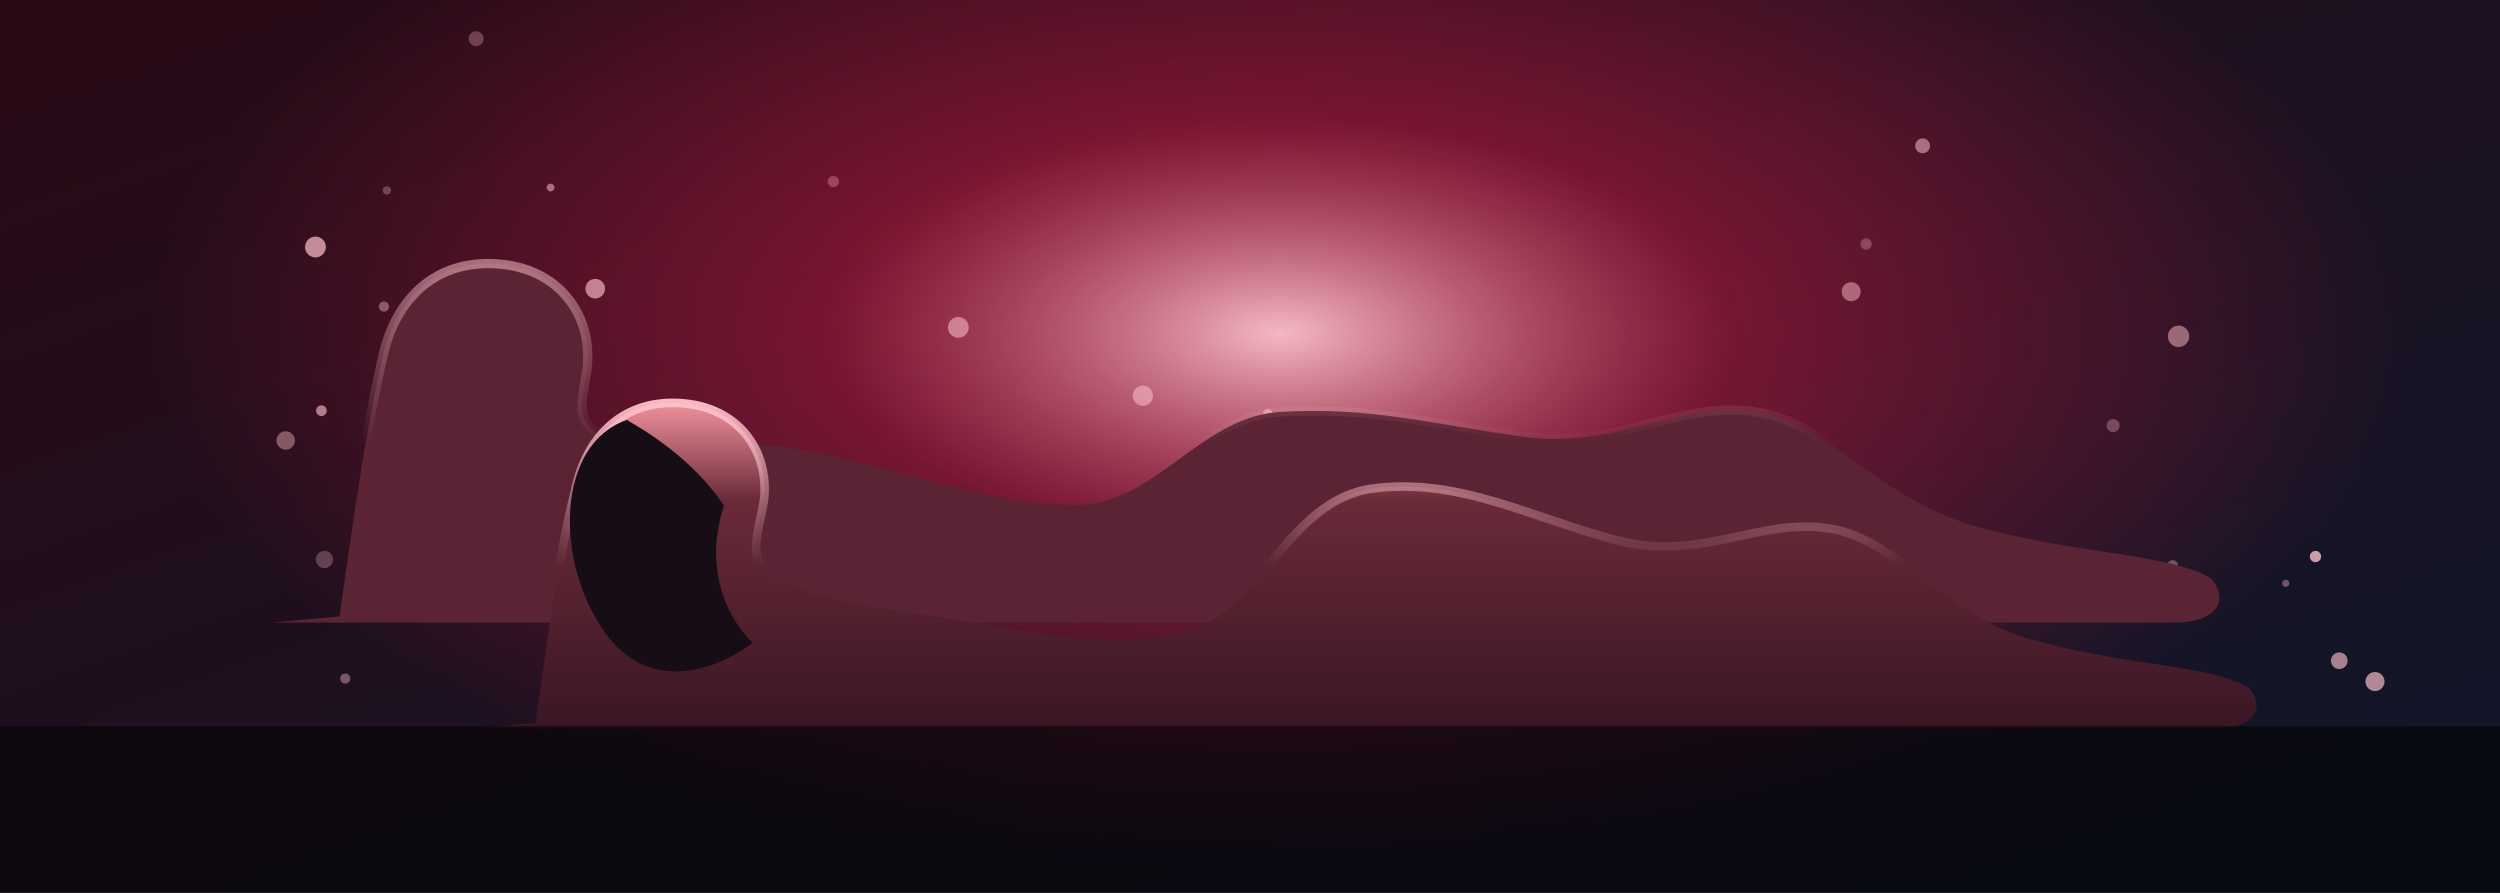
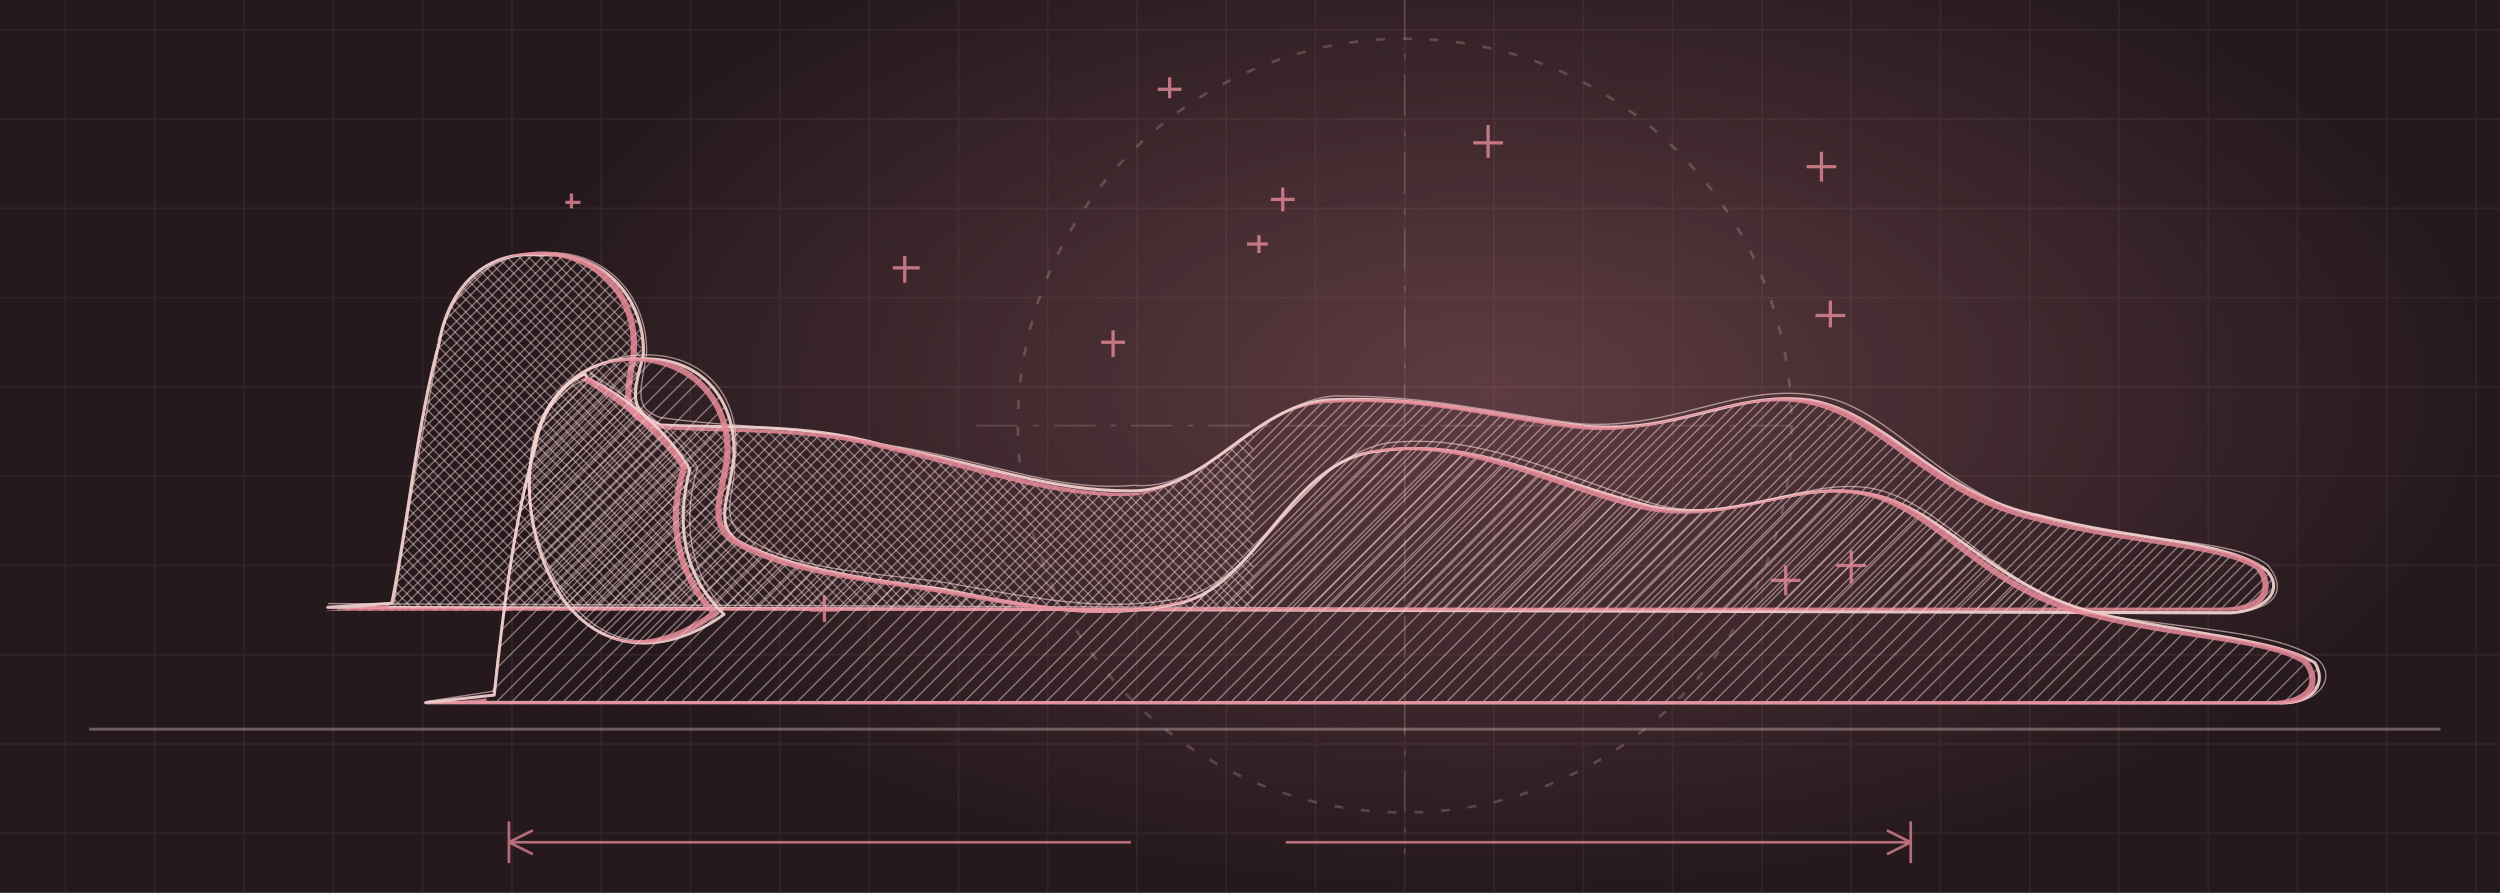
<svg xmlns="http://www.w3.org/2000/svg" viewBox="0 0 840 300" width="840" height="300">
  <defs>
-     <linearGradient id="bg" x1="0" y1="0" x2="1" y2="1">
-       <stop offset="0" stop-color="#2A0A16" />
-       <stop offset="1" stop-color="#0F172A" />
-     </linearGradient>
-     <radialGradient id="light" cx="0.5" cy="0.5" r="0.5">
-       <stop offset="0" stop-color="#FFC2CC" stop-opacity="0.95" />
-       <stop offset="0.4" stop-color="#E11D48" stop-opacity="0.45" />
-       <stop offset="1" stop-color="#E11D48" stop-opacity="0" />
+     <clipPath id="c1">
+       <path d="M30 130 L52 128 C56 100 60 70 66 44 C70 26 82 14 100 14 C122 14 134 30 132 48 C130 60 128 66 138 70 C160 72 185 70 210 76 C245 84 265 92 290 92 C315 92 330 64 355 62 C385 60 405 66 435 70 C465 74 485 58 510 62 C535 66 550 92 585 100 C615 108 645 108 657 116 C663 124 657 130 645 130 Z" />
+     </clipPath>
+     <clipPath id="c2">
+       <rect x="-20" y="-40" width="350" height="222" />
+     </clipPath>
+     <clipPath id="c3">
+       <path d="M84 22 C60 30 58 70 76 96 C90 116 112 112 128 100 C116 88 112 70 118 52 C110 40 98 30 84 22 Z" />
+     </clipPath>
+     <clipPath id="c4">
+       <path d="M30 130 L52 128 C56 100 60 70 66 46 C70 28 82 16 100 16 C122 16 134 32 132 50 C130 62 126 70 134 76 C150 86 175 88 200 92 C235 98 255 102 280 96 C305 90 315 50 345 46 C375 42 400 56 430 64 C460 72 480 56 505 60 C530 64 545 92 580 100 C610 108 640 108 652 116 C658 124 652 130 640 130 Z" />
+     </clipPath>
+     <radialGradient id="gl" cx="0.5" cy="0.5" r="0.5">
+       <stop offset="0" stop-color="#E58A98" stop-opacity="0.30" />
+       <stop offset="1" stop-color="#E58A98" stop-opacity="0" />
    </radialGradient>
-     <linearGradient id="skinR" x1="0" y1="0" x2="1" y2="0">
-       <stop offset="0" stop-color="#3A1624" />
-       <stop offset="0.75" stop-color="#6A2A38" />
-       <stop offset="1" stop-color="#F0929C" />
-     </linearGradient>
-     <linearGradient id="skinT" x1="0" y1="1" x2="0" y2="0">
-       <stop offset="0" stop-color="#3A1624" />
-       <stop offset="0.7" stop-color="#6A2A38" />
-       <stop offset="1" stop-color="#F0929C" />
-     </linearGradient>
-     <linearGradient id="rimR" x1="0" y1="0" x2="1" y2="0">
-       <stop offset="0.45" stop-color="#FFC2CC" stop-opacity="0" />
-       <stop offset="1" stop-color="#FFC2CC" stop-opacity="0.95" />
-     </linearGradient>
-     <linearGradient id="rimT" x1="0" y1="1" x2="0" y2="0">
-       <stop offset="0.5" stop-color="#FFC2CC" stop-opacity="0" />
-       <stop offset="1" stop-color="#FFC2CC" stop-opacity="0.95" />
-     </linearGradient>
  </defs>
-   <rect width="840" height="300" fill="url(#bg)" />
-   <ellipse cx="430" cy="112" rx="380" ry="180" fill="url(#light)" />
-   <circle cx="384" cy="133" r="3.4" fill="#FFC2CC" opacity="0.53" />
-   <circle cx="426" cy="139" r="1.6" fill="#FFC2CC" opacity="0.56" />
-   <circle cx="519" cy="184" r="1.4" fill="#FFC2CC" opacity="0.43" />
-   <circle cx="109" cy="188" r="2.9" fill="#FFC2CC" opacity="0.28" />
-   <circle cx="786" cy="222" r="2.8" fill="#FFC2CC" opacity="0.62" />
-   <circle cx="160" cy="13" r="2.5" fill="#FFC2CC" opacity="0.29" />
-   <circle cx="185" cy="63" r="1.3" fill="#FFC2CC" opacity="0.53" />
-   <circle cx="375" cy="195" r="2.4" fill="#FFC2CC" opacity="0.63" />
-   <circle cx="420" cy="156" r="2.3" fill="#FFC2CC" opacity="0.42" />
-   <circle cx="798" cy="229" r="3.2" fill="#FFC2CC" opacity="0.67" />
-   <circle cx="280" cy="61" r="1.9" fill="#FFC2CC" opacity="0.29" />
-   <circle cx="622" cy="98" r="3.2" fill="#FFC2CC" opacity="0.48" />
-   <circle cx="768" cy="196" r="1.2" fill="#FFC2CC" opacity="0.38" />
-   <circle cx="732" cy="113" r="3.6" fill="#FFC2CC" opacity="0.49" />
-   <circle cx="96" cy="148" r="3.1" fill="#FFC2CC" opacity="0.41" />
-   <circle cx="106" cy="83" r="3.5" fill="#FFC2CC" opacity="0.70" />
-   <circle cx="130" cy="64" r="1.4" fill="#FFC2CC" opacity="0.29" />
-   <circle cx="646" cy="49" r="2.5" fill="#FFC2CC" opacity="0.52" />
-   <circle cx="185" cy="171" r="1.5" fill="#FFC2CC" opacity="0.64" />
-   <circle cx="129" cy="103" r="1.7" fill="#FFC2CC" opacity="0.41" />
-   <circle cx="778" cy="187" r="1.9" fill="#FFC2CC" opacity="0.78" />
-   <circle cx="200" cy="97" r="3.3" fill="#FFC2CC" opacity="0.64" />
-   <circle cx="116" cy="228" r="1.7" fill="#FFC2CC" opacity="0.40" />
-   <circle cx="627" cy="82" r="1.9" fill="#FFC2CC" opacity="0.29" />
-   <circle cx="108" cy="138" r="1.8" fill="#FFC2CC" opacity="0.61" />
-   <circle cx="322" cy="110" r="3.5" fill="#FFC2CC" opacity="0.54" />
-   <circle cx="477" cy="201" r="1.6" fill="#FFC2CC" opacity="0.34" />
-   <circle cx="730" cy="190" r="1.8" fill="#FFC2CC" opacity="0.36" />
-   <circle cx="602" cy="217" r="1.7" fill="#FFC2CC" opacity="0.82" />
-   <circle cx="710" cy="143" r="2.2" fill="#FFC2CC" opacity="0.31" />
-   <g transform="translate(60 74) scale(1.04 1.04)">
-     <path d="M30 130 L52 128 C56 100 60 70 66 44 C70 26 82 14 100 14 C122 14 134 30 132 48 C130 60 128 66 138 70 C160 72 185 70 210 76 C245 84 265 92 290 92 C315 92 330 64 355 62 C385 60 405 66 435 70 C465 74 485 58 510 62 C535 66 550 92 585 100 C615 108 645 108 657 116 C663 124 657 130 645 130 Z" fill="#5A2434" stroke="url(#rimT)" stroke-opacity="0.55" stroke-width="3" />
+   <rect width="840" height="300" fill="#25191D" />
+   <path d="M22 0V300M52 0V300M82 0V300M112 0V300M142 0V300M172 0V300M202 0V300M232 0V300M262 0V300M292 0V300M322 0V300M352 0V300M382 0V300M412 0V300M442 0V300M472 0V300M502 0V300M532 0V300M562 0V300M592 0V300M622 0V300M652 0V300M682 0V300M712 0V300M742 0V300M772 0V300M802 0V300M832 0V300M0 10H840M0 40H840M0 70H840M0 100H840M0 130H840M0 160H840M0 190H840M0 220H840M0 250H840M0 280H840" stroke="#F4D3D0" stroke-opacity="0.06" stroke-width="0.6" fill="none" />
+   <ellipse cx="502" cy="130" rx="330" ry="170" fill="url(#gl)" />
+   <circle cx="472" cy="143" r="130" fill="none" stroke="#F4D3D0" stroke-opacity="0.22" stroke-width="0.9" stroke-dasharray="3 6" />
+   <path d="M328 143H616M472 -1V287" stroke="#F4D3D0" stroke-opacity="0.176" stroke-width="0.6" stroke-dasharray="14 5 2 5" fill="none" />
+   <g transform="translate(78 70) scale(1.04 1.04)">
+     <g clip-path="url(#c1)">
+       <path d="M-92 132L30 10M-89 132L33 10M-85 132L37 10M-82 132L40 10M-78 132L44 10M-75 132L47 10M-71 132L51 10M-68 132L54 10M-64 132L58 10M-61 132L61 10M-58 132L64 10M-54 132L68 10M-51 132L71 10M-47 132L75 10M-44 132L78 10M-40 132L82 10M-37 132L85 10M-34 132L88 10M-30 132L92 10M-27 132L95 10M-23 132L99 10M-20 132L102 10M-16 132L106 10M-13 132L109 10M-10 132L112 10M-6 132L116 10M-3 132L119 10M1 132L123 10M4 132L126 10M8 132L130 10M11 132L133 10M15 132L137 10M18 132L140 10M21 132L143 10M25 132L147 10M28 132L150 10M32 132L154 10M35 132L157 10M39 132L161 10M42 132L164 10M46 132L168 10M49 132L171 10M52 132L174 10M56 132L178 10M59 132L181 10M63 132L185 10M66 132L188 10M70 132L192 10M73 132L195 10M76 132L198 10M80 132L202 10M83 132L205 10M87 132L209 10M90 132L212 10M94 132L216 10M97 132L219 10M100 132L222 10M104 132L226 10M107 132L229 10M111 132L233 10M114 132L236 10M118 132L240 10M121 132L243 10M125 132L247 10M128 132L250 10M131 132L253 10M135 132L257 10M138 132L260 10M142 132L264 10M145 132L267 10M149 132L271 10M152 132L274 10M156 132L278 10M159 132L281 10M162 132L284 10M166 132L288 10M169 132L291 10M173 132L295 10M176 132L298 10M180 132L302 10M183 132L305 10M186 132L308 10M190 132L312 10M193 132L315 10M197 132L319 10M200 132L322 10M204 132L326 10M207 132L329 10M210 132L332 10M214 132L336 10M217 132L339 10M221 132L343 10M224 132L346 10M228 132L350 10M231 132L353 10M235 132L357 10M238 132L360 10M241 132L363 10M245 132L367 10M248 132L370 10M252 132L374 10M255 132L377 10M259 132L381 10M262 132L384 10M266 132L388 10M269 132L391 10M272 132L394 10M276 132L398 10M279 132L401 10M283 132L405 10M286 132L408 10M290 132L412 10M293 132L415 10M296 132L418 10M300 132L422 10M303 132L425 10M307 132L429 10M310 132L432 10M314 132L436 10M317 132L439 10M320 132L442 10M324 132L446 10M327 132L449 10M331 132L453 10M334 132L456 10M338 132L460 10M341 132L463 10M345 132L467 10M348 132L470 10M351 132L473 10M355 132L477 10M358 132L480 10M362 132L484 10M365 132L487 10M369 132L491 10M372 132L494 10M376 132L498 10M379 132L501 10M382 132L504 10M386 132L508 10M389 132L511 10M393 132L515 10M396 132L518 10M400 132L522 10M403 132L525 10M406 132L528 10M410 132L532 10M413 132L535 10M417 132L539 10M420 132L542 10M424 132L546 10M427 132L549 10M430 132L552 10M434 132L556 10M437 132L559 10M441 132L563 10M444 132L566 10M448 132L570 10M451 132L573 10M455 132L577 10M458 132L580 10M461 132L583 10M465 132L587 10M468 132L590 10M472 132L594 10M475 132L597 10M479 132L601 10M482 132L604 10M486 132L608 10M489 132L611 10M492 132L614 10M496 132L618 10M499 132L621 10M503 132L625 10M506 132L628 10M510 132L632 10M513 132L635 10M516 132L638 10M520 132L642 10M523 132L645 10M527 132L649 10M530 132L652 10M534 132L656 10M537 132L659 10M540 132L662 10M544 132L666 10M547 132L669 10M551 132L673 10M554 132L676 10M558 132L680 10M561 132L683 10M565 132L687 10M568 132L690 10M571 132L693 10M575 132L697 10M578 132L700 10M582 132L704 10M585 132L707 10M589 132L711 10M592 132L714 10M596 132L718 10M599 132L721 10M602 132L724 10M606 132L728 10M609 132L731 10M613 132L735 10M616 132L738 10M620 132L742 10M623 132L745 10M626 132L748 10M630 132L752 10M633 132L755 10M637 132L759 10M640 132L762 10M644 132L766 10M647 132L769 10M650 132L772 10M654 132L776 10M657 132L779 10M661 132L783 10M664 132L786 10M668 132L790 10M671 132L793 10M675 132L797 10M678 132L800 10M681 132L803 10M685 132L807 10M688 132L810 10M692 132L814 10M695 132L817 10M699 132L821 10M702 132L824 10M706 132L828 10M709 132L831 10M712 132L834 10M716 132L838 10M719 132L841 10M723 132L845 10M726 132L848 10M730 132L852 10M733 132L855 10M736 132L858 10M740 132L862 10M743 132L865 10M747 132L869 10M750 132L872 10M754 132L876 10M757 132L879 10M760 132L882 10M764 132L886 10M767 132L889 10M771 132L893 10M774 132L896 10M778 132L900 10M781 132L903 10M785 132L907 10" fill="none" stroke="#F4D3D0" stroke-opacity="0.5" stroke-width="0.45" />
+       <g clip-path="url(#c2)">
+         <path d="M-92 10L30 132M-89 10L33 132M-85 10L37 132M-82 10L40 132M-78 10L44 132M-75 10L47 132M-71 10L51 132M-68 10L54 132M-64 10L58 132M-61 10L61 132M-58 10L64 132M-54 10L68 132M-51 10L71 132M-47 10L75 132M-44 10L78 132M-40 10L82 132M-37 10L85 132M-34 10L88 132M-30 10L92 132M-27 10L95 132M-23 10L99 132M-20 10L102 132M-16 10L106 132M-13 10L109 132M-10 10L112 132M-6 10L116 132M-3 10L119 132M1 10L123 132M4 10L126 132M8 10L130 132M11 10L133 132M15 10L137 132M18 10L140 132M21 10L143 132M25 10L147 132M28 10L150 132M32 10L154 132M35 10L157 132M39 10L161 132M42 10L164 132M46 10L168 132M49 10L171 132M52 10L174 132M56 10L178 132M59 10L181 132M63 10L185 132M66 10L188 132M70 10L192 132M73 10L195 132M76 10L198 132M80 10L202 132M83 10L205 132M87 10L209 132M90 10L212 132M94 10L216 132M97 10L219 132M100 10L222 132M104 10L226 132M107 10L229 132M111 10L233 132M114 10L236 132M118 10L240 132M121 10L243 132M125 10L247 132M128 10L250 132M131 10L253 132M135 10L257 132M138 10L260 132M142 10L264 132M145 10L267 132M149 10L271 132M152 10L274 132M156 10L278 132M159 10L281 132M162 10L284 132M166 10L288 132M169 10L291 132M173 10L295 132M176 10L298 132M180 10L302 132M183 10L305 132M186 10L308 132M190 10L312 132M193 10L315 132M197 10L319 132M200 10L322 132M204 10L326 132M207 10L329 132M210 10L332 132M214 10L336 132M217 10L339 132M221 10L343 132M224 10L346 132M228 10L350 132M231 10L353 132M235 10L357 132M238 10L360 132M241 10L363 132M245 10L367 132M248 10L370 132M252 10L374 132M255 10L377 132M259 10L381 132M262 10L384 132M266 10L388 132M269 10L391 132M272 10L394 132M276 10L398 132M279 10L401 132M283 10L405 132M286 10L408 132M290 10L412 132M293 10L415 132M296 10L418 132M300 10L422 132M303 10L425 132M307 10L429 132M310 10L432 132M314 10L436 132M317 10L439 132M320 10L442 132M324 10L446 132M327 10L449 132M331 10L453 132M334 10L456 132M338 10L460 132M341 10L463 132M345 10L467 132M348 10L470 132M351 10L473 132M355 10L477 132M358 10L480 132M362 10L484 132M365 10L487 132M369 10L491 132M372 10L494 132M376 10L498 132M379 10L501 132M382 10L504 132M386 10L508 132M389 10L511 132M393 10L515 132M396 10L518 132M400 10L522 132M403 10L525 132M406 10L528 132M410 10L532 132M413 10L535 132M417 10L539 132M420 10L542 132M424 10L546 132M427 10L549 132M430 10L552 132M434 10L556 132M437 10L559 132M441 10L563 132M444 10L566 132M448 10L570 132M451 10L573 132M455 10L577 132M458 10L580 132M461 10L583 132M465 10L587 132M468 10L590 132M472 10L594 132M475 10L597 132M479 10L601 132M482 10L604 132M486 10L608 132M489 10L611 132M492 10L614 132M496 10L618 132M499 10L621 132M503 10L625 132M506 10L628 132M510 10L632 132M513 10L635 132M516 10L638 132M520 10L642 132M523 10L645 132M527 10L649 132M530 10L652 132M534 10L656 132M537 10L659 132M540 10L662 132M544 10L666 132M547 10L669 132M551 10L673 132M554 10L676 132M558 10L680 132M561 10L683 132M565 10L687 132M568 10L690 132M571 10L693 132M575 10L697 132M578 10L700 132M582 10L704 132M585 10L707 132M589 10L711 132M592 10L714 132M596 10L718 132M599 10L721 132M602 10L724 132M606 10L728 132M609 10L731 132M613 10L735 132M616 10L738 132M620 10L742 132M623 10L745 132M626 10L748 132M630 10L752 132M633 10L755 132M637 10L759 132M640 10L762 132M644 10L766 132M647 10L769 132M650 10L772 132M654 10L776 132M657 10L779 132M661 10L783 132M664 10L786 132M668 10L790 132M671 10L793 132M675 10L797 132M678 10L800 132M681 10L803 132M685 10L807 132M688 10L810 132M692 10L814 132M695 10L817 132M699 10L821 132M702 10L824 132M706 10L828 132M709 10L831 132M712 10L834 132M716 10L838 132M719 10L841 132M723 10L845 132M726 10L848 132M730 10L852 132M733 10L855 132M736 10L858 132M740 10L862 132M743 10L865 132M747 10L869 132M750 10L872 132M754 10L876 132M757 10L879 132M760 10L882 132M764 10L886 132M767 10L889 132M771 10L893 132M774 10L896 132M778 10L900 132M781 10L903 132M785 10L907 132" fill="none" stroke="#F4D3D0" stroke-opacity="0.45" stroke-width="0.45" />
+       </g>
+     </g>
+     <path d="M30.9 128.9 L51.6 127.6 C56.9 100.6 59.9 69.1 66.8 43.9 C69.8 25.4 82.0 13.4 99.3 15.1 C121.0 13.3 133.8 30.6 132.8 47.6 C129.3 60.8 128.1 65.2 138.4 70.0 C161.0 71.1 185.9 69.4 209.6 76.4 C244.7 83.2 264.4 91.3 290.1 91.3 C315.3 91.7 329.2 63.8 354.2 61.9 C385.8 60.6 404.8 66.6 434.5 70.1 C465.6 74.0 484.8 58.6 509.9 62.0 C535.9 66.8 550.5 92.8 584.3 99.4 C615.1 107.6 644.4 107.1 657.3 117.0 C663.3 123.5 656.7 130.1 645.5 130.7 Z" fill="none" stroke="#F4D3D0" stroke-width="1.0" stroke-linejoin="round" stroke-opacity="0.92" />
+     <path d="M29.6 128.7 L50.9 129.0 C55.0 98.9 61.2 68.9 65.6 44.4 C68.8 26.9 83.0 14.1 101.5 15.3 C121.4 15.5 132.8 31.1 132.5 47.7 C130.7 60.0 128.0 65.5 137.0 68.6 C159.5 71.9 184.6 71.2 210.0 77.4 C246.6 83.3 264.4 92.6 289.8 90.5 C314.1 92.7 331.4 63.1 354.9 61.6 C385.6 61.5 404.5 66.9 433.9 70.6 C464.9 72.7 484.5 57.0 511.2 61.6 C535.1 65.4 550.1 93.2 584.5 101.5 C614.5 109.2 644.9 107.4 656.2 116.2 C663.4 124.9 657.7 131.1 644.4 131.4 Z" fill="none" stroke="#F4D3D0" stroke-width="0.45" stroke-opacity="0.6" transform="translate(1.4 -1)" />
+     <g clip-path="url(#c1)">
+       <path d="M30 130 L52 128 C56 100 60 70 66 44 C70 26 82 14 100 14 C122 14 134 30 132 48 C130 60 128 66 138 70 C160 72 185 70 210 76 C245 84 265 92 290 92 C315 92 330 64 355 62 C385 60 405 66 435 70 C465 74 485 58 510 62 C535 66 550 92 585 100 C615 108 645 108 657 116 C663 124 657 130 645 130 Z" fill="none" stroke="#E58A98" stroke-width="2" stroke-opacity="0.85" transform="translate(-2.4 0)" />
+     </g>
  </g>
-   <g transform="translate(130 120) scale(0.96 0.96)">
-     <path d="M30 130 L52 128 C56 100 60 70 66 46 C70 28 82 16 100 16 C122 16 134 32 132 50 C130 62 126 70 134 76 C150 86 175 88 200 92 C235 98 255 102 280 96 C305 90 315 50 345 46 C375 42 400 56 430 64 C460 72 480 56 505 60 C530 64 545 92 580 100 C610 108 640 108 652 116 C658 124 652 130 640 130 Z" fill="url(#skinT)" stroke="url(#rimT)" stroke-width="3" />
-     <path d="M84 22 C60 30 58 70 76 96 C90 116 112 112 128 100 C116 88 112 70 118 52 C110 40 98 30 84 22 Z" fill="#170D16" />
+   <g transform="translate(112 104) scale(1.02 1.02)">
+     <g clip-path="url(#c3)">
+       <path d="M-56 120L50 14M-50 120L56 14M-45 120L61 14M-40 120L66 14M-34 120L72 14M-28 120L78 14M-23 120L83 14M-18 120L88 14M-12 120L94 14M-6 120L100 14M-1 120L105 14M4 120L110 14M10 120L116 14M16 120L122 14M21 120L127 14M26 120L132 14M32 120L138 14M38 120L144 14M43 120L149 14M48 120L154 14M54 120L160 14M60 120L166 14M65 120L171 14M70 120L176 14M76 120L182 14M82 120L188 14M87 120L193 14M92 120L198 14M98 120L204 14M104 120L210 14M109 120L215 14M114 120L220 14M120 120L226 14M126 120L232 14M131 120L237 14M136 120L242 14M142 120L248 14M148 120L254 14M153 120L259 14M158 120L264 14M164 120L270 14M170 120L276 14M175 120L281 14M180 120L286 14M186 120L292 14M192 120L298 14M197 120L303 14M202 120L308 14M208 120L314 14M214 120L320 14M219 120L325 14M224 120L330 14M230 120L336 14M236 120L342 14M241 120L347 14" fill="none" stroke="#F4D3D0" stroke-opacity="0.5" stroke-width="0.45" />
+     </g>
+     <path d="M83.0 21.2 C60.9 30.7 58.9 70.7 75.8 95.6 C90.3 115.3 112.3 112.3 128.7 100.4 C115.4 87.8 112.7 71.0 117.4 52.7 C109.9 39.7 97.0 29.1 83.6 22.6 Z" fill="none" stroke="#F4D3D0" stroke-width="1.0" stroke-linejoin="round" stroke-opacity="0.92" />
+     <path d="M84.2 23.0 C59.0 31.2 57.0 69.3 75.0 95.3 C91.1 116.5 111.1 112.4 126.9 99.3 C115.7 86.7 113.5 70.5 118.6 52.9 C110.4 40.7 97.4 31.0 83.1 21.8 Z" fill="none" stroke="#F4D3D0" stroke-width="0.45" stroke-opacity="0.6" transform="translate(1.4 -1)" />
+     <g clip-path="url(#c3)">
+       <path d="M84 22 C60 30 58 70 76 96 C90 116 112 112 128 100 C116 88 112 70 118 52 C110 40 98 30 84 22 Z" fill="none" stroke="#E58A98" stroke-width="2" stroke-opacity="0.85" transform="translate(-2.4 0)" />
+     </g>
  </g>
-   <rect x="0" y="244" width="840" height="56" fill="#000000" opacity="0.55" />
+   <g transform="translate(112 104) scale(1.02 1.02)">
+     <g clip-path="url(#c4)">
+       <path d="M-92 132L30 10M-86 132L36 10M-81 132L41 10M-76 132L46 10M-70 132L52 10M-64 132L58 10M-59 132L63 10M-54 132L68 10M-48 132L74 10M-42 132L80 10M-37 132L85 10M-32 132L90 10M-26 132L96 10M-20 132L102 10M-15 132L107 10M-10 132L112 10M-4 132L118 10M2 132L124 10M7 132L129 10M12 132L134 10M18 132L140 10M24 132L146 10M29 132L151 10M34 132L156 10M40 132L162 10M46 132L168 10M51 132L173 10M56 132L178 10M62 132L184 10M68 132L190 10M73 132L195 10M78 132L200 10M84 132L206 10M90 132L212 10M95 132L217 10M100 132L222 10M106 132L228 10M112 132L234 10M117 132L239 10M122 132L244 10M128 132L250 10M134 132L256 10M139 132L261 10M144 132L266 10M150 132L272 10M156 132L278 10M161 132L283 10M166 132L288 10M172 132L294 10M178 132L300 10M183 132L305 10M188 132L310 10M194 132L316 10M200 132L322 10M205 132L327 10M210 132L332 10M216 132L338 10M222 132L344 10M227 132L349 10M232 132L354 10M238 132L360 10M244 132L366 10M249 132L371 10M254 132L376 10M260 132L382 10M266 132L388 10M271 132L393 10M276 132L398 10M282 132L404 10M288 132L410 10M293 132L415 10M298 132L420 10M304 132L426 10M310 132L432 10M315 132L437 10M320 132L442 10M326 132L448 10M332 132L454 10M337 132L459 10M342 132L464 10M348 132L470 10M354 132L476 10M359 132L481 10M364 132L486 10M370 132L492 10M376 132L498 10M381 132L503 10M386 132L508 10M392 132L514 10M398 132L520 10M403 132L525 10M408 132L530 10M414 132L536 10M420 132L542 10M425 132L547 10M430 132L552 10M436 132L558 10M442 132L564 10M447 132L569 10M452 132L574 10M458 132L580 10M464 132L586 10M469 132L591 10M474 132L596 10M480 132L602 10M486 132L608 10M491 132L613 10M496 132L618 10M502 132L624 10M508 132L630 10M513 132L635 10M518 132L640 10M524 132L646 10M530 132L652 10M535 132L657 10M540 132L662 10M546 132L668 10M552 132L674 10M557 132L679 10M562 132L684 10M568 132L690 10M574 132L696 10M579 132L701 10M584 132L706 10M590 132L712 10M596 132L718 10M601 132L723 10M606 132L728 10M612 132L734 10M618 132L740 10M623 132L745 10M628 132L750 10M634 132L756 10M640 132L762 10M645 132L767 10M650 132L772 10M656 132L778 10M662 132L784 10M667 132L789 10M672 132L794 10M678 132L800 10M684 132L806 10M689 132L811 10M694 132L816 10M700 132L822 10M706 132L828 10M711 132L833 10M716 132L838 10M722 132L844 10M728 132L850 10M733 132L855 10M738 132L860 10M744 132L866 10M750 132L872 10M755 132L877 10M760 132L882 10M766 132L888 10M772 132L894 10M777 132L899 10M782 132L904 10" fill="none" stroke="#F4D3D0" stroke-opacity="0.5" stroke-width="0.45" />
+     </g>
+     <path d="M30.4 129.5 L53.0 127.0 C55.8 100.9 59.4 69.6 66.5 45.5 C69.5 27.1 82.8 15.5 100.8 16.3 C123.0 15.2 133.1 31.9 131.9 49.0 C130.4 61.9 125.5 70.4 132.9 76.0 C149.2 85.2 175.3 88.9 200.5 92.1 C233.9 98.9 255.0 102.4 280.0 96.4 C305.1 89.7 315.5 49.1 344.6 46.6 C374.1 42.3 399.4 55.7 429.3 63.6 C459.1 72.7 479.6 55.6 505.4 60.7 C530.5 64.9 545.1 90.9 580.9 100.1 C610.9 106.9 640.1 108.7 652.8 116.4 C656.9 123.5 652.0 130.3 639.6 129.6 Z" fill="none" stroke="#F4D3D0" stroke-width="1.0" stroke-linejoin="round" stroke-opacity="0.92" />
+     <path d="M29.4 130.1 L51.5 126.7 C54.4 99.4 59.2 68.9 65.3 44.8 C69.4 28.2 83.3 16.5 99.8 16.0 C121.6 15.0 133.8 30.9 130.8 51.3 C131.2 60.5 125.2 69.8 134.0 75.6 C150.3 87.2 173.9 87.3 200.0 90.9 C236.2 97.5 254.6 100.5 278.8 95.9 C305.2 88.5 316.5 50.9 345.5 45.0 C374.8 41.4 400.2 54.6 430.8 64.2 C459.0 73.5 481.4 56.2 504.8 59.8 C529.5 64.3 544.2 91.5 578.7 101.3 C610.6 106.4 639.5 107.0 652.5 116.4 C659.0 122.7 651.9 131.5 639.3 130.7 Z" fill="none" stroke="#F4D3D0" stroke-width="0.45" stroke-opacity="0.6" transform="translate(1.4 -1)" />
+     <g clip-path="url(#c4)">
+       <path d="M30 130 L52 128 C56 100 60 70 66 46 C70 28 82 16 100 16 C122 16 134 32 132 50 C130 62 126 70 134 76 C150 86 175 88 200 92 C235 98 255 102 280 96 C305 90 315 50 345 46 C375 42 400 56 430 64 C460 72 480 56 505 60 C530 64 545 92 580 100 C610 108 640 108 652 116 C658 124 652 130 640 130 Z" fill="none" stroke="#E58A98" stroke-width="2" stroke-opacity="0.85" transform="translate(-2.4 0)" />
+     </g>
+   </g>
+   <path d="M30 245H820" stroke="#F4D3D0" stroke-opacity="0.35" stroke-width="1" fill="none" />
+   <path d="M495 48H505M500 42V53M370 115H378M374 111V120M595 195H605M600 190V200M272 205H282M277 200V209M389 30H397M393 26V33M300 90H309M304 86V95M190 68H195M192 65V70M617 190H627M622 185V196M419 82H426M423 79V85M607 56H617M612 51V61M610 106H620M615 101V110M427 67H435M431 63V71" stroke="#E58A98" stroke-opacity="0.8" stroke-width="1.1" fill="none" />
+   <path d="M171 283H380M432 283H642M171 276V290M642 276V290M171 283l8-4M171 283l8 4M642 283l-8-4M642 283l-8 4" stroke="#E58A98" stroke-opacity="0.75" stroke-width="0.9" fill="none" />
</svg>
